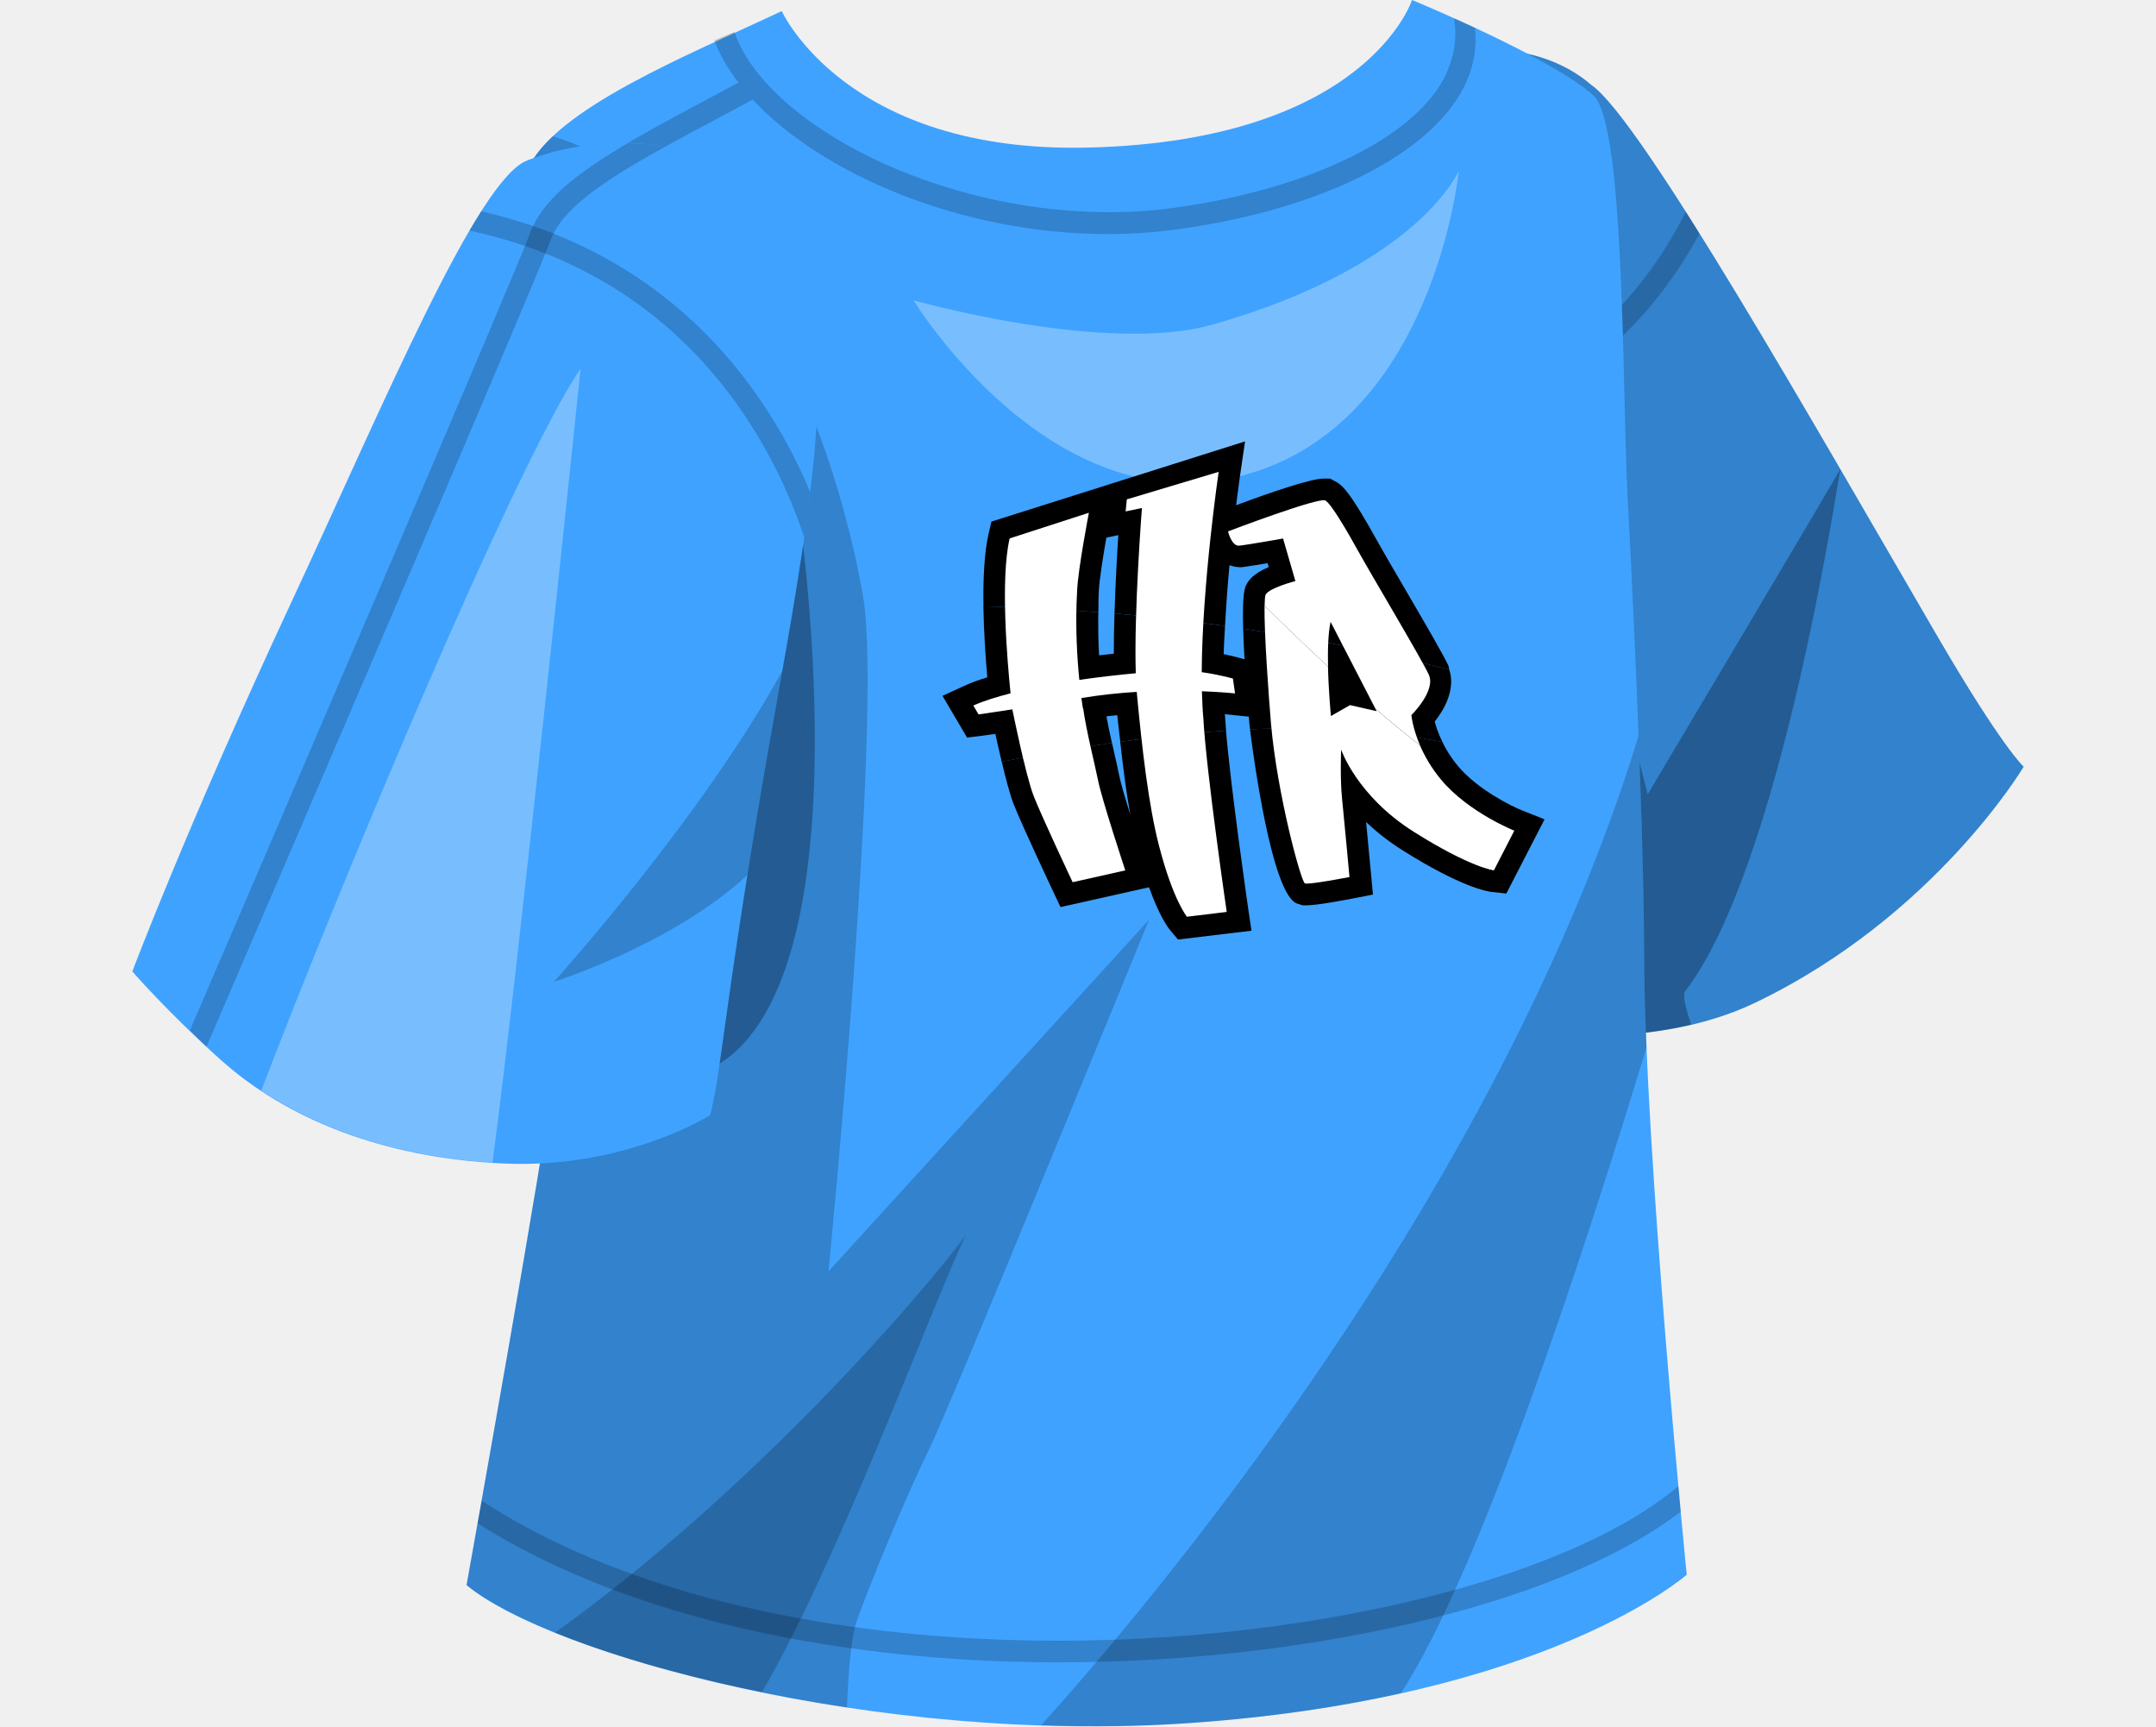
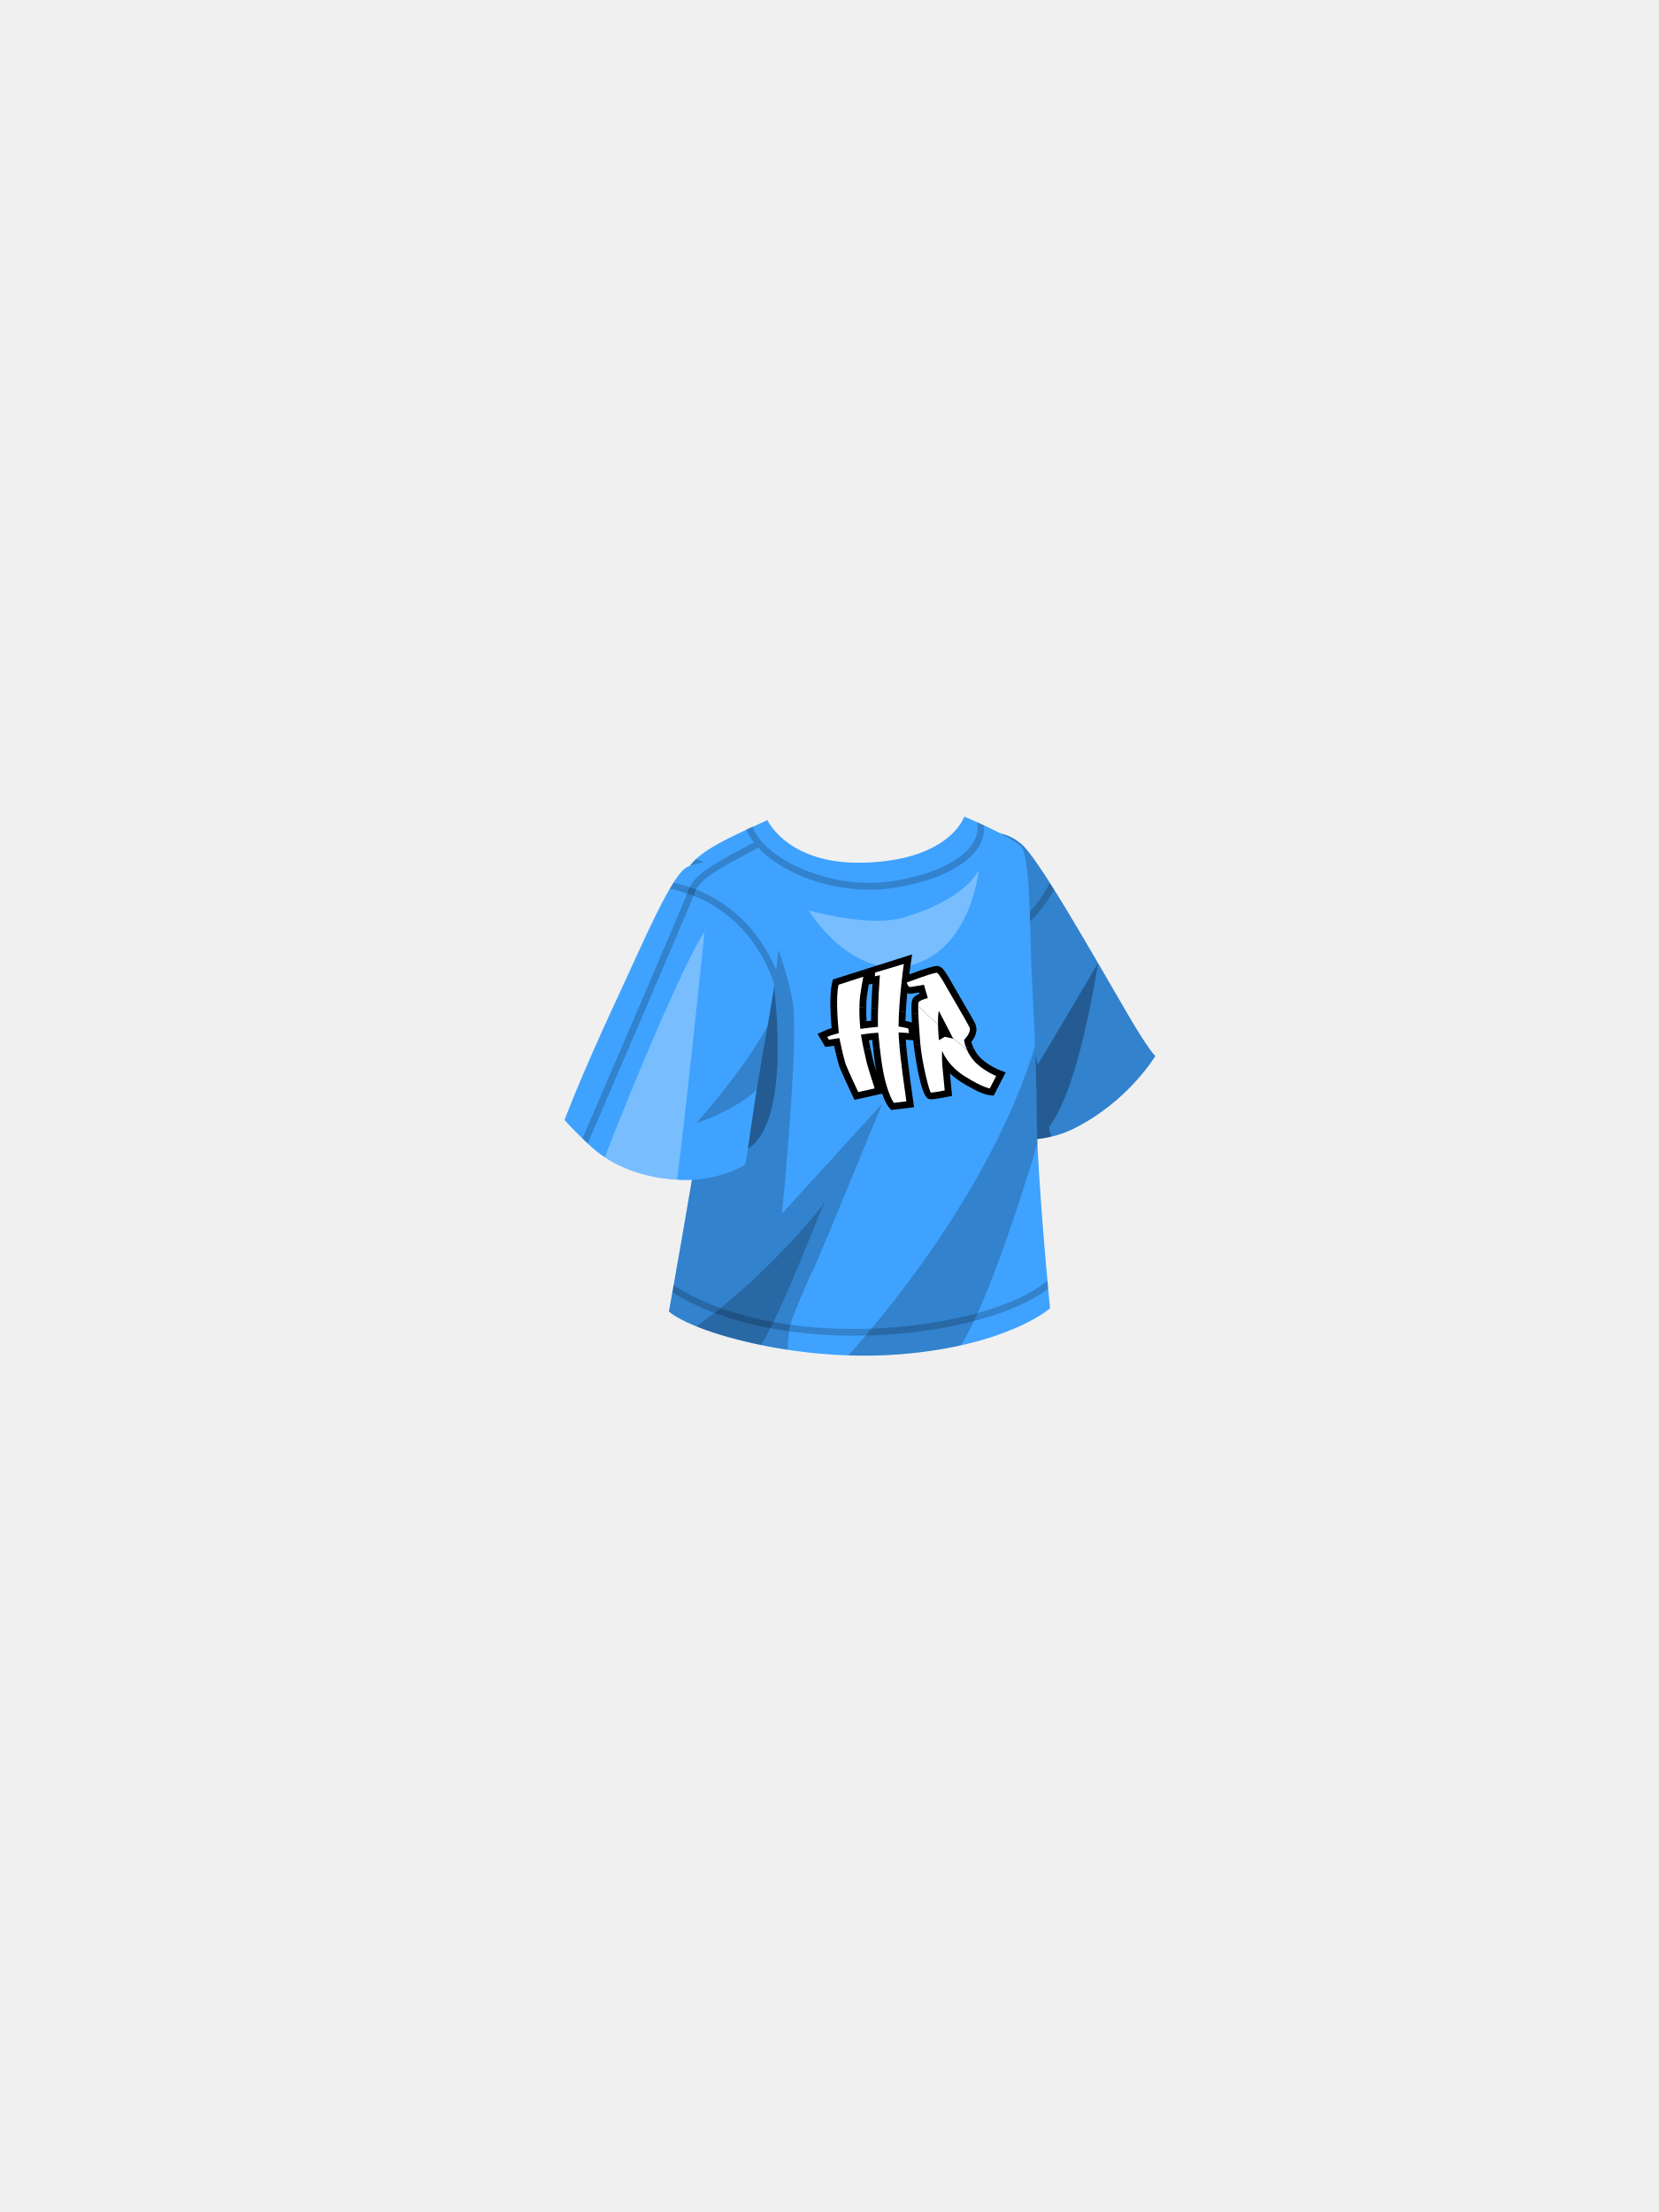
- <svg xmlns="http://www.w3.org/2000/svg" viewBox="-26.108 -85.958 43.651 39.832" width="406" height="325">
+ <svg xmlns="http://www.w3.org/2000/svg" viewBox="-40.944 -146.298 68.828 163.447" preserveAspectRatio="xMidYMid meet" width="300" height="400">
  <g>
    <path style="" d="M7.567-83.996c-2.652-2.298-9.003,0.421-7.584,5.1c1.914,6.314,3.798,16.414,3.798,16.414s4.405,1.179,7.577-0.346c4.137-1.989,6.185-5.44,6.185-5.44s-0.487-0.425-2.009-3.039C12.734-76.112,8.724-83.194,7.567-83.996z" fill="#3FA2FF" />
    <path style="" d="M7.567-83.996c-2.652-2.298-9.003,0.421-7.584,5.1c1.914,6.314,3.798,16.414,3.798,16.414s4.405,1.179,7.577-0.346c4.137-1.989,6.185-5.44,6.185-5.44s-0.487-0.425-2.009-3.039C12.734-76.112,8.724-83.194,7.567-83.996z" fill="#000007" fill-opacity="0.2" />
    <path style="" d="M13.313-75.13c-0.001-0.002-0.002-0.003-0.003-0.005c-0.049,0.12-4.445,7.507-4.445,7.507S5.754-80.95,0.075-81.678c-0.324,0.811-0.407,1.744-0.092,2.782c1.914,6.314,3.798,16.414,3.798,16.414s3.183,0.846,6.086,0.165c-0.113-0.333-0.181-0.61-0.153-0.749C11.941-65.93,13.243-74.832,13.313-75.13z" fill="#000007" fill-opacity="0.3" />
    <path style="" d="M1.001-75.205c2.094-0.128,6.684-0.938,9.06-5.366c-0.107-0.171-0.212-0.339-0.316-0.501c-2.261,4.519-6.897,5.272-8.871,5.374C0.917-75.534,0.959-75.369,1.001-75.205z" fill="#000007" fill-opacity="0.2" />
  </g>
  <g>
    <path style="" d="M-11.12-85.702c-2.169,1.021-5.23,2.246-5.868,3.65c-0.638,1.404,0.706,19.77,0.583,20.974c-0.145,1.42-1.989,11.693-1.989,11.693c1.909,1.591,9.438,3.69,16.705,3.182c8.249-0.576,11.455-3.421,11.455-3.421s-0.969-9.752-0.981-14.266c-0.01-3.429-0.326-9.592-0.381-10.583c-0.128-2.297-0.051-8.603-0.786-9.277c-0.955-0.875-4.191-2.208-4.191-2.208s-1.044,3.249-7.477,3.405C-9.634-82.416-11.12-85.702-11.12-85.702z" fill="#3FA2FF" />
    <path style="" d="M-1.174-78.469c4.754-1.354,5.679-3.546,5.679-3.546s-0.571,5.87-4.995,7.029c-4.424,1.159-7.588-4.043-7.588-4.043S-3.633-77.769-1.174-78.469z" fill="#FFFFFF" fill-opacity="0.3" />
    <path style="" d="M4.881-85.315c-0.153-0.071-0.299-0.138-0.437-0.2l-0.047-0.004c0.1,0.546-0.058,1.172-0.428,1.682c-0.924,1.272-3.247,2.298-6.062,2.678c-4.513,0.606-9.333-1.735-10.119-4.062c-0.151,0.063-0.302,0.127-0.455,0.19c-0.002,0.001-0.005,0.002-0.007,0.003c0.118,0.329,0.311,0.656,0.555,0.976l-0.565,0.302c-2.31,1.232-3.835,2.046-4.247,3.178c-0.036,0.098-0.13,0.332-0.267,0.661c-0.004,0.398-0.003,0.829,0.002,1.289c0.396-0.94,0.664-1.587,0.734-1.778c0.346-0.951,1.805-1.729,4.013-2.907l0.659-0.353c1.59,1.71,4.809,3.102,8.188,3.102c0.523,0,1.051-0.034,1.576-0.104c2.99-0.403,5.382-1.479,6.4-2.879C4.782-84.105,4.942-84.701,4.881-85.315z" fill="#000007" fill-opacity="0.2" />
    <g>
      <path d="M4.486-68.284c-0.16-0.192-0.275-0.382-0.359-0.555c-1.48-0.284-2.96-0.355-4.44-0.292c0.072,0.582,0.498,3.781,1.077,4.017L0.9-65.07H1c0.231,0,0.833-0.113,1.081-0.161l0.444-0.087c0,0-0.104-1.117-0.158-1.673c0.23,0.219,0.505,0.44,0.834,0.648c1.347,0.849,1.952,0.952,2.06,0.964l0.342,0.038l0.882-1.712l-0.513-0.204C5.711-67.36,4.935-67.747,4.486-68.284z" />
      <g>
        <path d="M-3.802-72.318c0.012-0.265,0.099-0.808,0.174-1.235l0.276-0.058c-0.031,0.473-0.067,1.14-0.088,1.807c0.858,0.073,1.707,0.174,2.551,0.289c0.026-0.478,0.06-0.956,0.103-1.402c0.08,0.029,0.167,0.047,0.262,0.047c0.002,0,0.003,0,0.005,0c0.094-0.008,0.367-0.053,0.612-0.094l0.026,0.09c-0.382,0.163-0.47,0.323-0.509,0.394c-0.042,0.075-0.103,0.207-0.081,1.028c1.626,0.236,3.217,0.551,4.756,0.943c-0.01-0.031-0.006-0.062-0.02-0.093c-0.111-0.24-0.509-0.926-1.059-1.867c-0.242-0.414-0.457-0.782-0.556-0.961c-0.626-1.13-0.802-1.302-0.954-1.4l-0.162-0.086H1.39c-0.296,0-1.2,0.309-2.023,0.615c0.052-0.415,0.091-0.689,0.092-0.697l0.114-0.776l-5.854,1.851l-0.064,0.275c-0.102,0.439-0.129,1.052-0.119,1.681c0.887,0.025,1.772,0.068,2.652,0.137C-3.811-71.992-3.812-72.149-3.802-72.318z" />
        <path d="M-0.354-64.99c-0.004-0.03-0.399-2.751-0.513-4.11c-0.814,0.052-1.627,0.144-2.441,0.258c0.065,0.577,0.137,1.156,0.233,1.686c-0.117-0.379-0.222-0.734-0.253-0.893c-0.025-0.127-0.063-0.293-0.105-0.479c-0.021-0.091-0.043-0.191-0.065-0.289c-0.848,0.123-1.697,0.271-2.545,0.432c0.09,0.38,0.189,0.759,0.271,0.97c0.189,0.485,0.885,1.961,0.915,2.024l0.171,0.362l2.043-0.457c0.241,0.675,0.445,0.942,0.495,1l0.174,0.206l1.695-0.204L-0.354-64.99z" />
        <path d="M4.286-70.509c-1.539-0.392-3.129-0.707-4.756-0.943c0.005,0.197,0.014,0.421,0.031,0.707l-0.134-0.038c0,0-0.14-0.039-0.348-0.083c0.006-0.213,0.02-0.431,0.032-0.649c-0.844-0.115-1.694-0.215-2.551-0.289c-0.01,0.316-0.017,0.631-0.016,0.928c-0.111,0.012-0.225,0.025-0.34,0.039c-0.018-0.291-0.023-0.635-0.018-0.994c-0.88-0.069-1.765-0.112-2.652-0.137c0.009,0.571,0.048,1.155,0.09,1.638c-0.211,0.065-0.384,0.129-0.53,0.196l-0.504,0.231l0.567,0.963l0.325-0.039c0,0,0.089-0.011,0.328-0.046c0.041,0.191,0.093,0.416,0.146,0.641c0.848-0.161,1.697-0.309,2.545-0.432c0,0,0-0.001,0-0.001c-0.046-0.205-0.092-0.415-0.127-0.613c0.084-0.01,0.167-0.019,0.25-0.027c0.02,0.202,0.046,0.407,0.069,0.611c0,0.001,0,0.003,0.001,0.004c0.814-0.114,1.627-0.206,2.441-0.258c-0.01-0.119-0.018-0.23-0.024-0.325c-0.001-0.018-0.003-0.036-0.004-0.054c0.067,0.005,0.339,0.034,0.553,0.056c0.005,0.065,0.01,0.125,0.016,0.194c0,0.003,0.005,0.043,0.012,0.099c1.48-0.063,2.96,0.008,4.44,0.292c-0.091-0.187-0.147-0.353-0.178-0.471C4.166-69.579,4.437-70.048,4.286-70.509z" />
      </g>
      <path style="" d="M1.547-71.61l1.036,2.006c0.338,0.289,0.679,0.573,1.027,0.841c-0.173-0.404-0.198-0.696-0.198-0.696s0.574-0.56,0.401-0.934c-0.173-0.374-1.326-2.303-1.598-2.795c-0.305-0.55-0.645-1.131-0.786-1.221C1.288-74.5-0.82-73.697-0.82-73.697s0.081,0.344,0.258,0.329c0.177-0.016,1.012-0.165,1.012-0.165l0.285,0.982c0,0-0.599,0.154-0.687,0.313c-0.015,0.028-0.021,0.13-0.024,0.258c0.483,0.477,0.971,0.944,1.464,1.401C1.48-70.961,1.49-71.352,1.547-71.61z" fill="#FFFFFF" />
      <path style="" d="M4.102-67.963c-0.234-0.28-0.39-0.56-0.493-0.8c-0.348-0.268-0.689-0.552-1.027-0.841l0.028,0.055l-0.614-0.14l-0.441,0.252c0,0-0.055-0.558-0.068-1.143c-0.493-0.457-0.981-0.924-1.464-1.401c-0.012,0.603,0.096,2.103,0.148,2.709c0.14,1.631,0.695,3.661,0.783,3.697c0.088,0.036,1.029-0.147,1.029-0.147S1.86-67.069,1.812-67.53c-0.048-0.461-0.022-1.134-0.022-1.134s0.359,1.067,1.677,1.898c1.318,0.831,1.849,0.89,1.849,0.89l0.471-0.915C5.788-66.792,4.731-67.212,4.102-67.963z" fill="#FFFFFF" />
      <path style="" d="M-0.707-70.302c0,0-0.331-0.093-0.72-0.147c0.009-2.022,0.391-4.622,0.391-4.622l-2.12,0.635l-0.027,0.278l0.376-0.079c0,0-0.187,2.387-0.142,3.813c-0.392,0.035-0.838,0.086-1.303,0.153c-0.051-0.507-0.098-1.252-0.05-2.07c0.024-0.509,0.271-1.786,0.271-1.786l-1.829,0.592c-0.215,0.923-0.059,2.789,0.021,3.574c-0.324,0.084-0.626,0.176-0.859,0.282l0.12,0.204c0,0,0.194-0.024,0.78-0.116c0.005,0.026,0.308,1.525,0.491,1.996c0.185,0.475,0.901,1.992,0.901,1.992l1.215-0.272c0,0-0.54-1.632-0.628-2.075c-0.077-0.383-0.271-1.14-0.344-1.664l-0.006,0.001c0,0-0.015-0.088-0.035-0.239c0.44-0.073,0.873-0.118,1.278-0.142c0.001,0.014,0.002,0.03,0.003,0.044c0.12,1.281,0.27,2.579,0.512,3.513c0.325,1.254,0.643,1.631,0.643,1.631l0.918-0.111c0,0-0.475-3.26-0.539-4.46c-0.018-0.195-0.028-0.41-0.034-0.632c0.467,0.018,0.765,0.05,0.765,0.05L-0.707-70.302z" fill="#FFFFFF" />
    </g>
    <path style="" d="M-17.697-48.925c0.147,0.084,0.305,0.168,0.478,0.253c0.083,0.041,0.168,0.081,0.256,0.122c0.189,0.087,0.392,0.173,0.604,0.259c0.084,0.034,0.163,0.068,0.25,0.102c0.619,0.24,1.326,0.473,2.104,0.693c0.101,0.029,0.208,0.056,0.311,0.084c0.299,0.081,0.607,0.16,0.925,0.236c0.123,0.03,0.247,0.059,0.372,0.087c0.337,0.077,0.683,0.15,1.037,0.22c0.102,0.02,0.2,0.042,0.303,0.061c0.469,0.089,0.95,0.172,1.442,0.247c0.029-0.738,0.089-1.583,0.211-1.949c0.239-0.716,1.193-3.023,1.67-3.977c0.477-0.955,5.091-12.25,5.091-12.25l-7.398,8.114c0,0,1.273-12.887,0.795-15.591c-0.44-2.493-2.105-9.029-7.159-10.599c-0.264,0.248-0.466,0.502-0.584,0.762c-0.134,0.296-0.18,1.349-0.171,2.831c0.056,5.286,0.727,15.403,0.761,17.722c0.001,0.097,0.002,0.178,0.001,0.246c0,0.003,0,0.008,0,0.012c-0.001,0.07-0.003,0.125-0.007,0.163c-0.145,1.42-1.989,11.693-1.989,11.693c0.137,0.114,0.31,0.231,0.503,0.349C-17.831-48.999-17.762-48.962-17.697-48.925z" fill="#000007" fill-opacity="0.2" />
    <path style="" d="M8.839-61.796c-0.032-0.768-0.052-1.48-0.054-2.093c-0.004-1.418-0.061-3.301-0.129-5.094C5.395-58.323-2.831-48.701-5.133-46.151c1.14,0.038,2.295,0.029,3.445-0.051c1.877-0.131,3.481-0.383,4.858-0.689C4.986-49.676,7.375-56.976,8.839-61.796z" fill="#000007" fill-opacity="0.2" />
    <path style="" d="M-4.73-47.603c3.013,0,5.997-0.362,8.599-1.01c2.493-0.621,4.466-1.479,5.76-2.465c-0.017-0.184-0.035-0.38-0.054-0.592c-1.205,1.018-3.212,1.92-5.827,2.571c-6.796,1.693-16.208,1.408-21.793-2.231c-0.033,0.185-0.064,0.358-0.093,0.522C-14.591-48.571-9.628-47.603-4.73-47.603z" fill="#000007" fill-opacity="0.2" />
    <path style="" d="M-16.404-65.374c0.099,1.904-0.004,3.138,0.007,3.874c0.001,0.097,0.002,0.178,0.001,0.246c0,0.003,0,0.008,0,0.012c0,0.012-0.001,0.016-0.001,0.027c0.567-0.201,1.574,1.191,3.812-0.182c3.5-2.148,1.83-12.966,1.83-12.966S-13.842-65.637-16.404-65.374z" fill="#000007" fill-opacity="0.3" />
    <path style="" d="M-16.351-48.288c0.081,0.033,0.157,0.066,0.242,0.098c0.619,0.24,1.326,0.473,2.104,0.693c0.101,0.029,0.208,0.056,0.311,0.084c0.299,0.081,0.607,0.16,0.925,0.236c0.123,0.03,0.247,0.059,0.372,0.087c0.266,0.061,0.543,0.118,0.82,0.174c1.716-2.922,3.903-8.848,4.693-10.527C-7.937-56.02-11.836-51.526-16.351-48.288z" fill="#000007" fill-opacity="0.2" />
    <path d="M1.729-69.766c-0.016-0.213-0.034-0.512-0.041-0.818c-0.002-0.114-0.003-0.22-0.002-0.319l0.549,1.064l-0.271-0.062L1.729-69.766z" />
  </g>
  <g>
    <path style="" d="M-16.99-82.257c-1.148,0.423-3.291,5.567-5.448,10.194c-2.4,5.148-3.67,8.519-3.67,8.519s0.824,0.952,2.042,2.042c1.511,1.352,3.726,2.263,6.533,2.39c2.807,0.128,4.762-1.117,4.762-1.117c0.265-1.045,0.301-2.326,1.219-7.722c0.661-3.883,1.733-8.861,1.052-11.132C-12.078-84.343-16.99-82.257-16.99-82.257z" fill="#3FA2FF" />
    <path style="" d="M-18.056-81.082c-0.089,0.139-0.179,0.286-0.272,0.445c5.088,1.087,7.041,5.015,7.727,7.074c0.051-0.354,0.097-0.702,0.137-1.043C-11.399-76.833-13.513-80.042-18.056-81.082z" fill="#000007" fill-opacity="0.2" />
    <path style="" d="M-14.67-82.657c-1.189,0.7-1.983,1.321-2.261,2.083c-0.354,0.973-6.069,14.258-7.848,18.389c0.125,0.126,0.252,0.251,0.383,0.375c1.701-3.949,7.567-17.58,7.935-18.593c0.267-0.735,1.204-1.369,2.633-2.161C-14.115-82.624-14.396-82.649-14.67-82.657z" fill="#000007" fill-opacity="0.2" />
    <path style="" d="M-11.912-65.77c0.103-0.644,0.22-1.36,0.36-2.181c0.137-0.807,0.292-1.662,0.446-2.53c-1.868,3.41-5.271,7.175-5.271,7.175S-13.625-64.174-11.912-65.77z" fill="#000007" fill-opacity="0.2" />
    <path style="" d="M-17.795-59.133c0.621-4.661,2.033-18.323,2.033-18.323c-1.52,2.249-5.573,11.962-7.371,16.661C-21.751-59.879-19.956-59.272-17.795-59.133z" fill="#FFFFFF" fill-opacity="0.3" />
  </g>
</svg>
